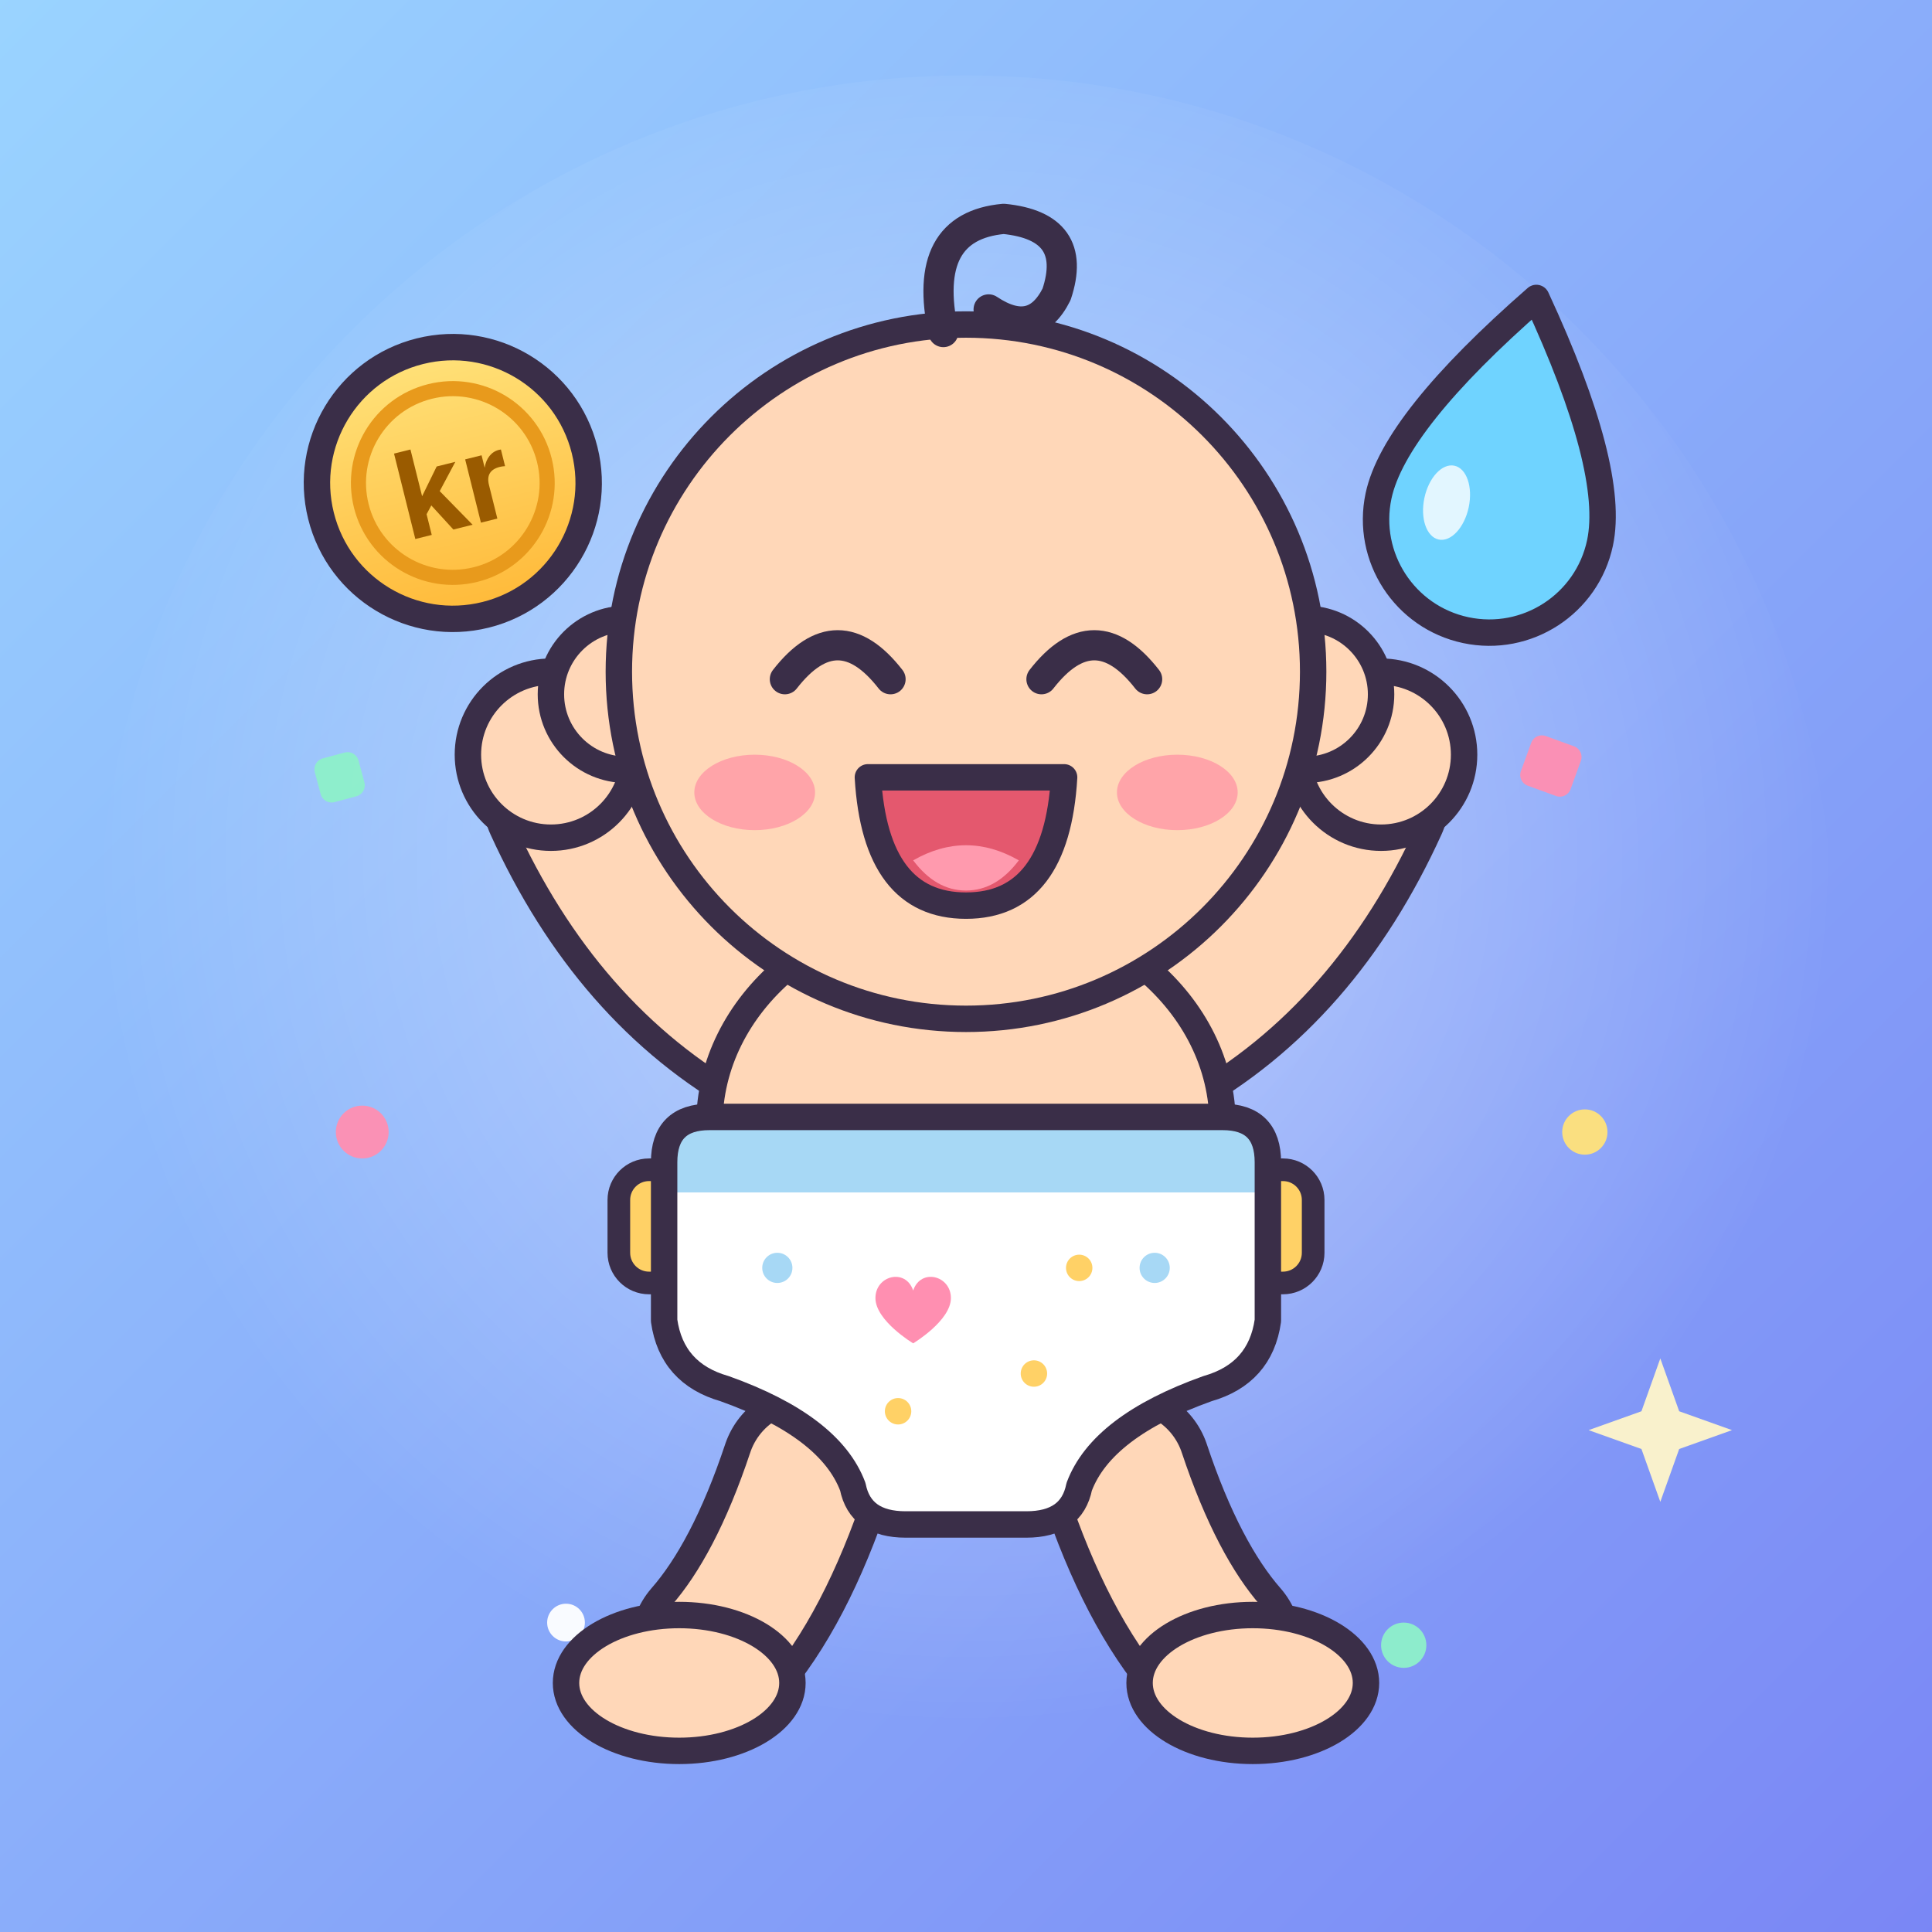
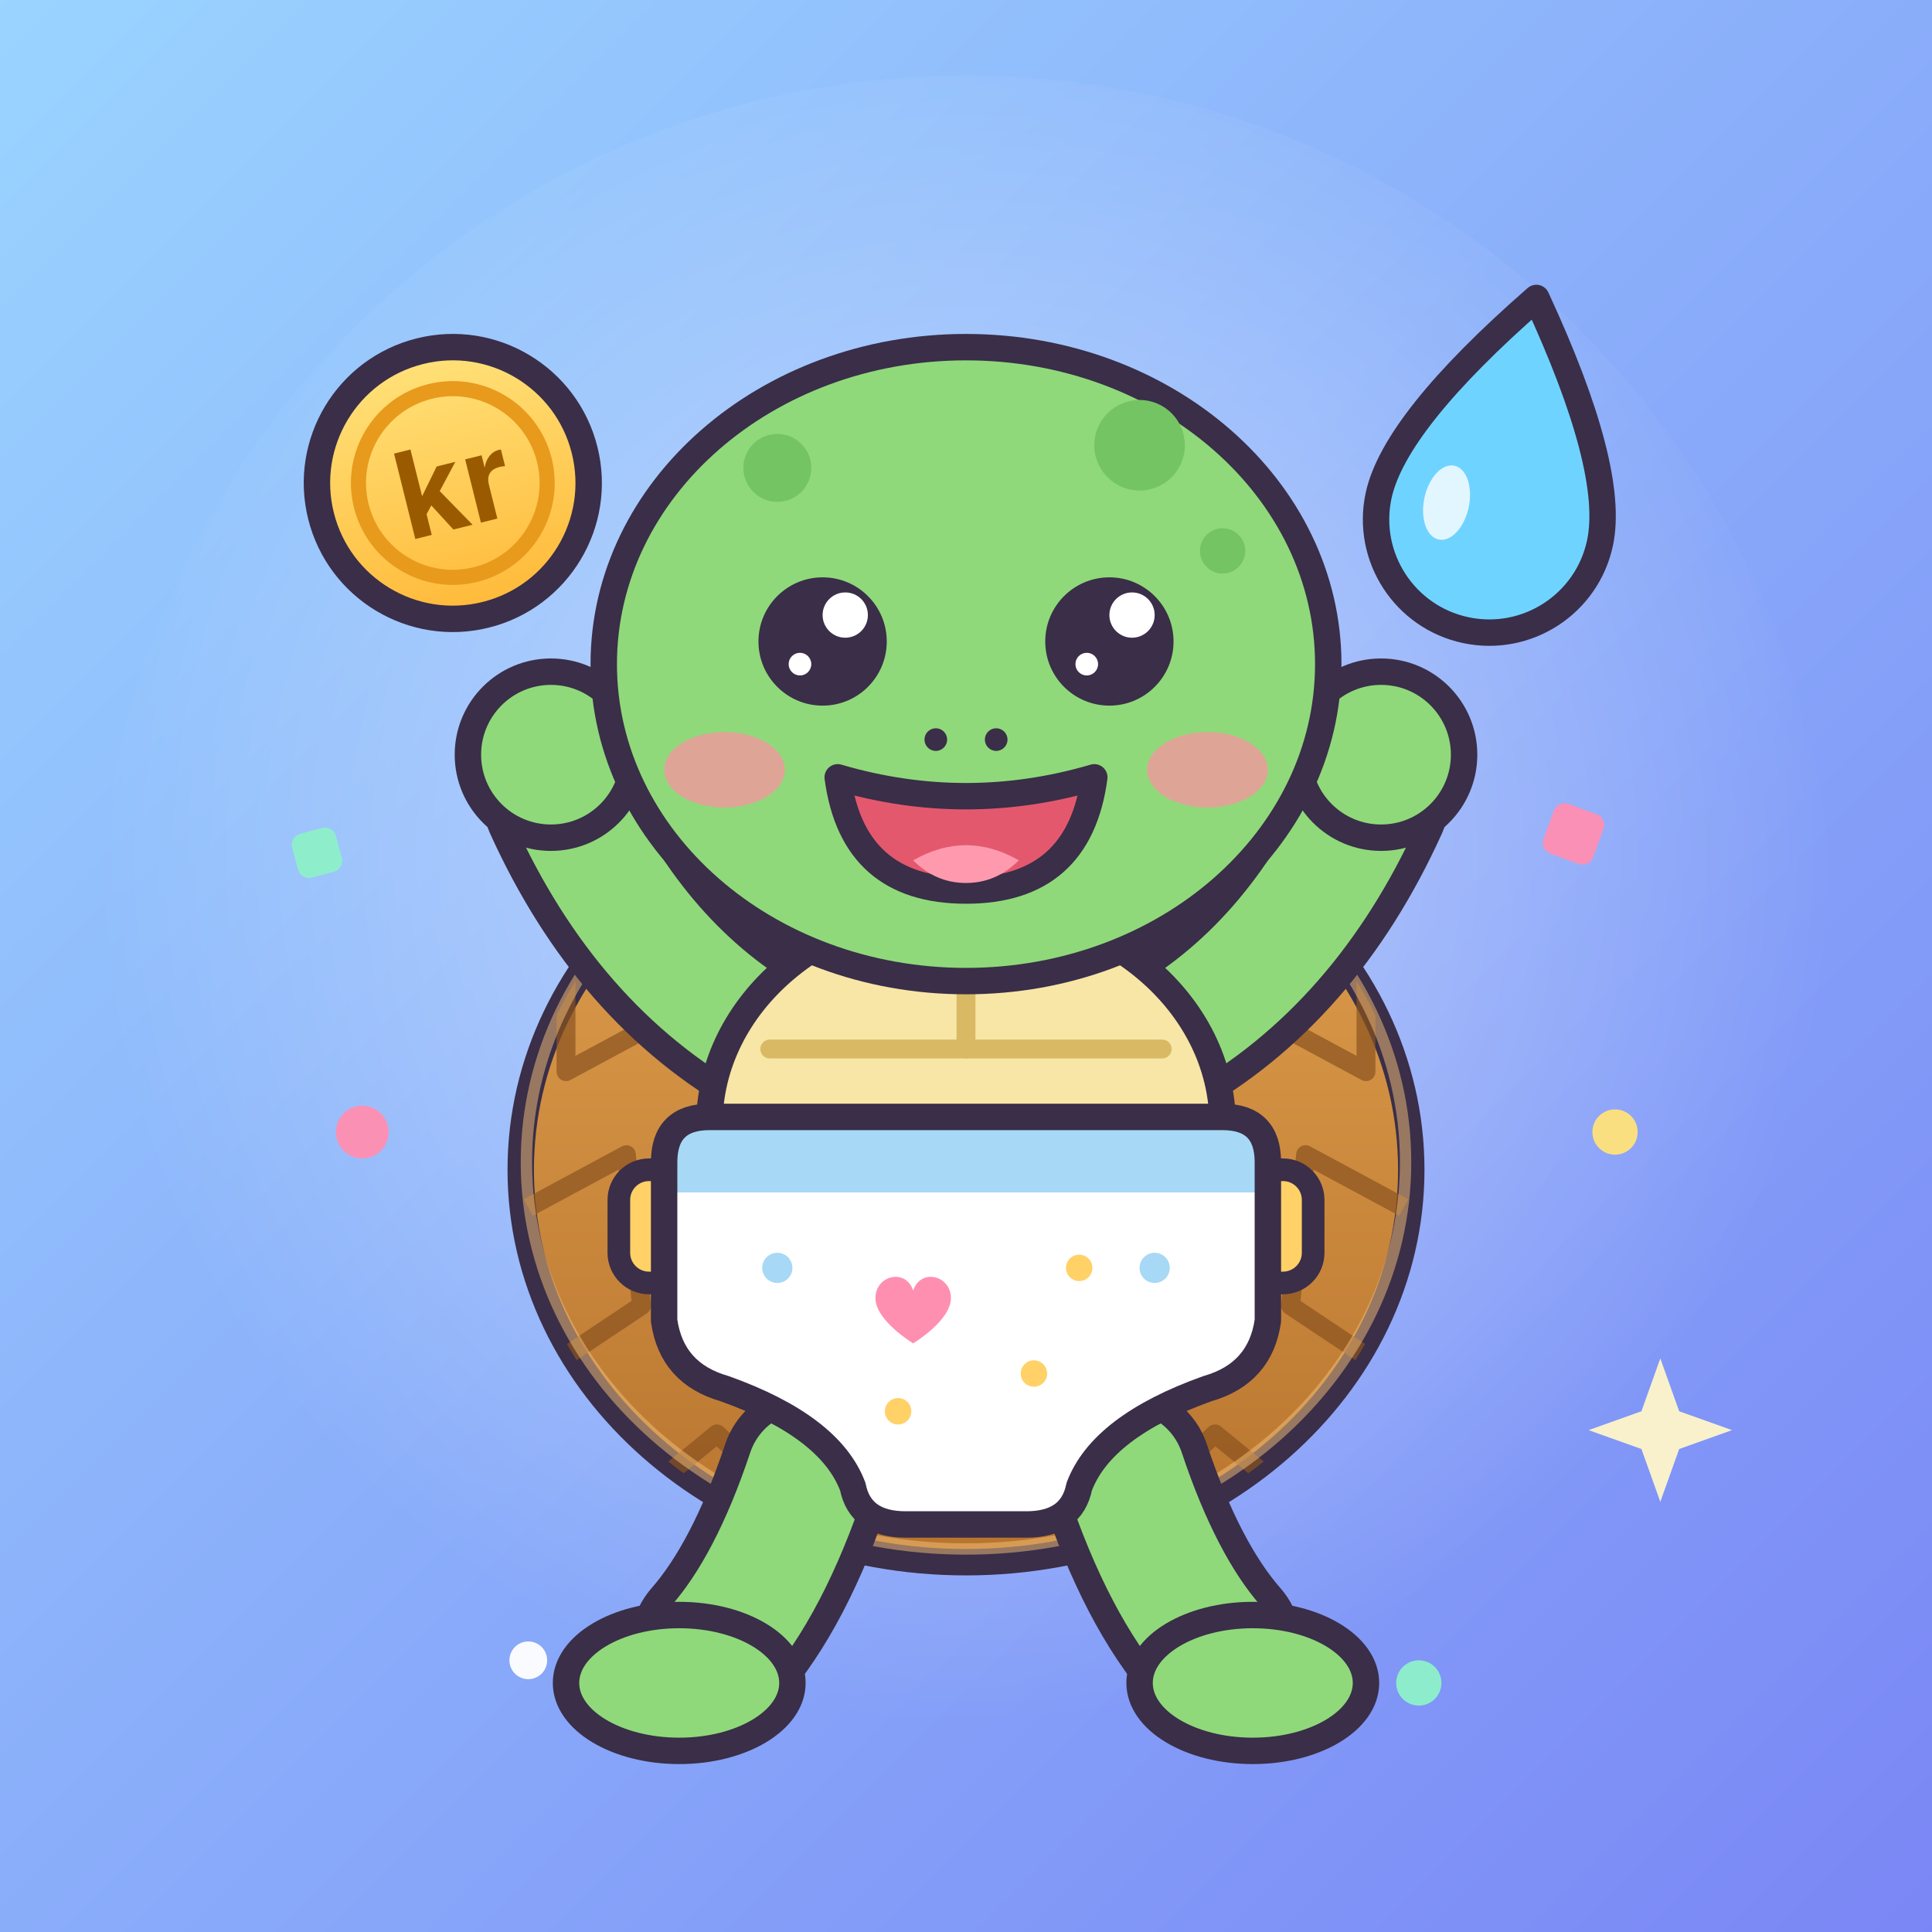
<svg xmlns="http://www.w3.org/2000/svg" viewBox="0 0 512 512" width="512" height="512">
  <defs>
    <linearGradient id="bg" x1="0" y1="0" x2="1" y2="1">
      <stop offset="0" stop-color="#9AD4FF" />
      <stop offset="1" stop-color="#7A86F5" />
    </linearGradient>
    <radialGradient id="glow" cx="0.5" cy="0.45" r="0.5">
      <stop offset="0" stop-color="#FFFFFF" stop-opacity="0.45" />
      <stop offset="1" stop-color="#FFFFFF" stop-opacity="0" />
    </radialGradient>
    <linearGradient id="coin" x1="0" y1="0" x2="0" y2="1">
      <stop offset="0" stop-color="#FFE27A" />
      <stop offset="1" stop-color="#FFB938" />
    </linearGradient>
+     <linearGradient id="shell" x1="0" y1="0" x2="0" y2="1">
+       <stop offset="0" stop-color="#E0A04E" />
+       <stop offset="1" stop-color="#B8742E" />
+     </linearGradient>
    <clipPath id="dp">
      <path d="M188 296 Q176 296 176 308 L176 350 Q178 364 192 368 Q220 378 226 394 Q228 404 240 404 L272 404 Q284 404 286 394 Q292 378 320 368 Q334 364 336 350 L336 308 Q336 296 324 296 Z" />
+     </clipPath>
+     <clipPath id="shellclip">
+       <ellipse cx="256" cy="310" rx="118" ry="104" />
    </clipPath>
  </defs>
  <rect width="512" height="512" fill="url(#bg)" />
  <circle cx="256" cy="250" r="230" fill="url(#glow)" />
  <g opacity="0.95">
    <circle cx="96" cy="300" r="7" fill="#FF8FB1" />
-     <circle cx="420" cy="300" r="6" fill="#FFE27A" />
-     <rect x="404" y="196" width="14" height="14" rx="3" fill="#FF8FB1" transform="rotate(20 411 203)" />
-     <rect x="84" y="200" width="12" height="12" rx="3" fill="#8EF0C9" transform="rotate(-15 90 206)" />
-     <circle cx="150" cy="430" r="5" fill="#FFFFFF" />
-     <circle cx="372" cy="436" r="6" fill="#8EF0C9" />
+     <circle cx="428" cy="300" r="6" fill="#FFE27A" />
+     <rect x="410" y="214" width="14" height="14" rx="3" fill="#FF8FB1" transform="rotate(20 417 221)" />
+     <rect x="78" y="220" width="12" height="12" rx="3" fill="#8EF0C9" transform="rotate(-15 84 226)" />
+     <circle cx="140" cy="440" r="5" fill="#FFFFFF" />
+     <circle cx="376" cy="446" r="6" fill="#8EF0C9" />
    <path d="M440 360 L445 374 L459 379 L445 384 L440 398 L435 384 L421 379 L435 374 Z" fill="#FFF6C9" />
  </g>
+   <ellipse cx="256" cy="310" rx="118" ry="104" fill="url(#shell)" stroke="#3A2E48" stroke-width="7" />
+   <g clip-path="url(#shellclip)" fill="none" stroke="#8A5220" stroke-width="5" stroke-linejoin="round" opacity="0.7">
+     <path d="M150 250 L176 236 L176 270 L150 284 Z" />
+     <path d="M362 250 L336 236 L336 270 L362 284 Z" />
+     <path d="M140 320 L166 306 L170 346 L146 362" />
+     <path d="M372 320 L346 306 L342 346 L366 362" />
+     <path d="M168 398 L190 380 L216 404" />
+     <path d="M344 398 L322 380 L296 404" />
+   </g>
+   <ellipse cx="256" cy="310" rx="118" ry="104" fill="none" stroke="#F6C27A" stroke-width="6" opacity="0.5" transform="translate(0 -2) scale(1)" clip-path="url(#shellclip)" />
  <g stroke="#3A2E48" stroke-linecap="round" stroke-linejoin="round">
    <path d="M206 276 Q170 256 150 212" fill="none" stroke-width="44" />
-     <path d="M206 276 Q170 256 150 212" fill="none" stroke="#FFD7B8" stroke-width="30" />
+     <path d="M206 276 Q170 256 150 212" fill="none" stroke="#8FD97A" stroke-width="30" />
    <path d="M306 276 Q342 256 362 212" fill="none" stroke-width="44" />
-     <path d="M306 276 Q342 256 362 212" fill="none" stroke="#FFD7B8" stroke-width="30" />
-     <circle cx="146" cy="200" r="22" fill="#FFD7B8" stroke-width="7" />
-     <circle cx="366" cy="200" r="22" fill="#FFD7B8" stroke-width="7" />
+     <path d="M306 276 Q342 256 362 212" fill="none" stroke="#8FD97A" stroke-width="30" />
+     <circle cx="146" cy="200" r="22" fill="#8FD97A" stroke-width="7" />
+     <circle cx="366" cy="200" r="22" fill="#8FD97A" stroke-width="7" />
    <path d="M214 390 Q204 420 190 436" fill="none" stroke-width="46" />
-     <path d="M214 390 Q204 420 190 436" fill="none" stroke="#FFD7B8" stroke-width="32" />
+     <path d="M214 390 Q204 420 190 436" fill="none" stroke="#8FD97A" stroke-width="32" />
    <path d="M298 390 Q308 420 322 436" fill="none" stroke-width="46" />
-     <path d="M298 390 Q308 420 322 436" fill="none" stroke="#FFD7B8" stroke-width="32" />
-     <ellipse cx="180" cy="446" rx="30" ry="18" fill="#FFD7B8" stroke-width="7" />
-     <ellipse cx="332" cy="446" rx="30" ry="18" fill="#FFD7B8" stroke-width="7" />
-     <ellipse cx="256" cy="298" rx="68" ry="58" fill="#FFD7B8" stroke-width="7" />
+     <path d="M298 390 Q308 420 322 436" fill="none" stroke="#8FD97A" stroke-width="32" />
+     <ellipse cx="180" cy="446" rx="30" ry="18" fill="#8FD97A" stroke-width="7" />
+     <ellipse cx="332" cy="446" rx="30" ry="18" fill="#8FD97A" stroke-width="7" />
+     <ellipse cx="256" cy="298" rx="68" ry="58" fill="#F7E6A6" stroke-width="7" />
+     <path d="M204 278 L308 278" fill="none" stroke="#D9B964" stroke-width="5" />
+     <path d="M256 244 L256 278" fill="none" stroke="#D9B964" stroke-width="5" />
    <rect x="164" y="310" width="26" height="30" rx="8" fill="#FFD166" stroke-width="6" />
    <rect x="322" y="310" width="26" height="30" rx="8" fill="#FFD166" stroke-width="6" />
  </g>
  <path d="M188 296 Q176 296 176 308 L176 350 Q178 364 192 368 Q220 378 226 394 Q228 404 240 404 L272 404 Q284 404 286 394 Q292 378 320 368 Q334 364 336 350 L336 308 Q336 296 324 296 Z" fill="#FFFFFF" />
  <g clip-path="url(#dp)">
    <rect x="170" y="292" width="172" height="24" fill="#A7D8F5" />
-     <g fill="#FF8FB1">
-       <path d="M232 344 c0-6 8-8 10-2 c2-6 10-4 10 2 c0 6-10 12-10 12 s-10-6-10-12z" />
-       <circle cx="206" cy="336" r="4" fill="#A7D8F5" />
-       <circle cx="306" cy="336" r="4" fill="#A7D8F5" />
-       <circle cx="274" cy="364" r="3.5" fill="#FFD166" />
-       <circle cx="238" cy="374" r="3.5" fill="#FFD166" />
-       <circle cx="286" cy="336" r="3.5" fill="#FFD166" />
-     </g>
+     <path d="M232 344 c0-6 8-8 10-2 c2-6 10-4 10 2 c0 6-10 12-10 12 s-10-6-10-12z" fill="#FF8FB1" />
+     <circle cx="206" cy="336" r="4" fill="#A7D8F5" />
+     <circle cx="306" cy="336" r="4" fill="#A7D8F5" />
+     <circle cx="274" cy="364" r="3.5" fill="#FFD166" />
+     <circle cx="238" cy="374" r="3.5" fill="#FFD166" />
+     <circle cx="286" cy="336" r="3.5" fill="#FFD166" />
  </g>
  <path d="M188 296 Q176 296 176 308 L176 350 Q178 364 192 368 Q220 378 226 394 Q228 404 240 404 L272 404 Q284 404 286 394 Q292 378 320 368 Q334 364 336 350 L336 308 Q336 296 324 296 Z" fill="none" stroke="#3A2E48" stroke-width="7" stroke-linejoin="round" />
  <g stroke="#3A2E48" stroke-width="7" stroke-linecap="round" stroke-linejoin="round">
-     <circle cx="166" cy="184" r="20" fill="#FFD7B8" />
-     <circle cx="346" cy="184" r="20" fill="#FFD7B8" />
-     <circle cx="256" cy="178" r="92" fill="#FFD7B8" />
-     <path d="M250 88 Q244 60 266 58 Q286 60 280 78 Q274 90 262 82" fill="none" stroke-width="8" />
-     <path d="M208 180 Q222 162 236 180" fill="none" stroke-width="8" />
-     <path d="M276 180 Q290 162 304 180" fill="none" stroke-width="8" />
-     <path d="M230 206 Q256 206 282 206 Q280 240 256 240 Q232 240 230 206 Z" fill="#E4586E" stroke-width="7" />
+     <ellipse cx="256" cy="176" rx="96" ry="84" fill="#8FD97A" />
+     <circle cx="206" cy="124" r="9" fill="#74C463" stroke="none" />
+     <circle cx="302" cy="118" r="12" fill="#74C463" stroke="none" />
+     <circle cx="324" cy="146" r="6" fill="#74C463" stroke="none" />
+     <circle cx="218" cy="170" r="17" fill="#3A2E48" stroke="none" />
+     <circle cx="294" cy="170" r="17" fill="#3A2E48" stroke="none" />
+     <circle cx="224" cy="163" r="6" fill="#FFFFFF" stroke="none" />
+     <circle cx="300" cy="163" r="6" fill="#FFFFFF" stroke="none" />
+     <circle cx="212" cy="176" r="3" fill="#FFFFFF" stroke="none" />
+     <circle cx="288" cy="176" r="3" fill="#FFFFFF" stroke="none" />
+     <path d="M222 206 Q256 216 290 206 Q286 236 256 236 Q226 236 222 206 Z" fill="#E4586E" stroke-width="7" />
  </g>
-   <path d="M242 228 Q256 220 270 228 Q264 236 256 236 Q248 236 242 228 Z" fill="#FF9AAE" />
-   <ellipse cx="200" cy="210" rx="16" ry="10" fill="#FF8FA3" opacity="0.7" />
-   <ellipse cx="312" cy="210" rx="16" ry="10" fill="#FF8FA3" opacity="0.7" />
+   <path d="M242 228 Q256 220 270 228 Q264 234 256 234 Q248 234 242 228 Z" fill="#FF9AAE" />
+   <circle cx="248" cy="196" r="3" fill="#3A2E48" />
+   <circle cx="264" cy="196" r="3" fill="#3A2E48" />
+   <ellipse cx="192" cy="204" rx="16" ry="10" fill="#FF8FA3" opacity="0.7" />
+   <ellipse cx="320" cy="204" rx="16" ry="10" fill="#FF8FA3" opacity="0.7" />
  <g transform="translate(16 16) rotate(-14 104 112)">
    <circle cx="104" cy="112" r="36" fill="url(#coin)" stroke="#3A2E48" stroke-width="7" />
    <circle cx="104" cy="112" r="25" fill="none" stroke="#E89A1C" stroke-width="4" />
    <text x="104" y="124" text-anchor="middle" font-family="Helvetica, Arial, sans-serif" font-weight="800" font-size="32" fill="#9A5B00">kr</text>
  </g>
  <g transform="translate(-12 14) rotate(12 410 108)">
    <path d="M410 64 Q440 104 440 124 A30 30 0 0 1 380 124 Q380 104 410 64 Z" fill="#6FD3FF" stroke="#3A2E48" stroke-width="7" stroke-linejoin="round" />
    <ellipse cx="398" cy="122" rx="6" ry="10" fill="#FFFFFF" opacity="0.8" />
  </g>
</svg>
